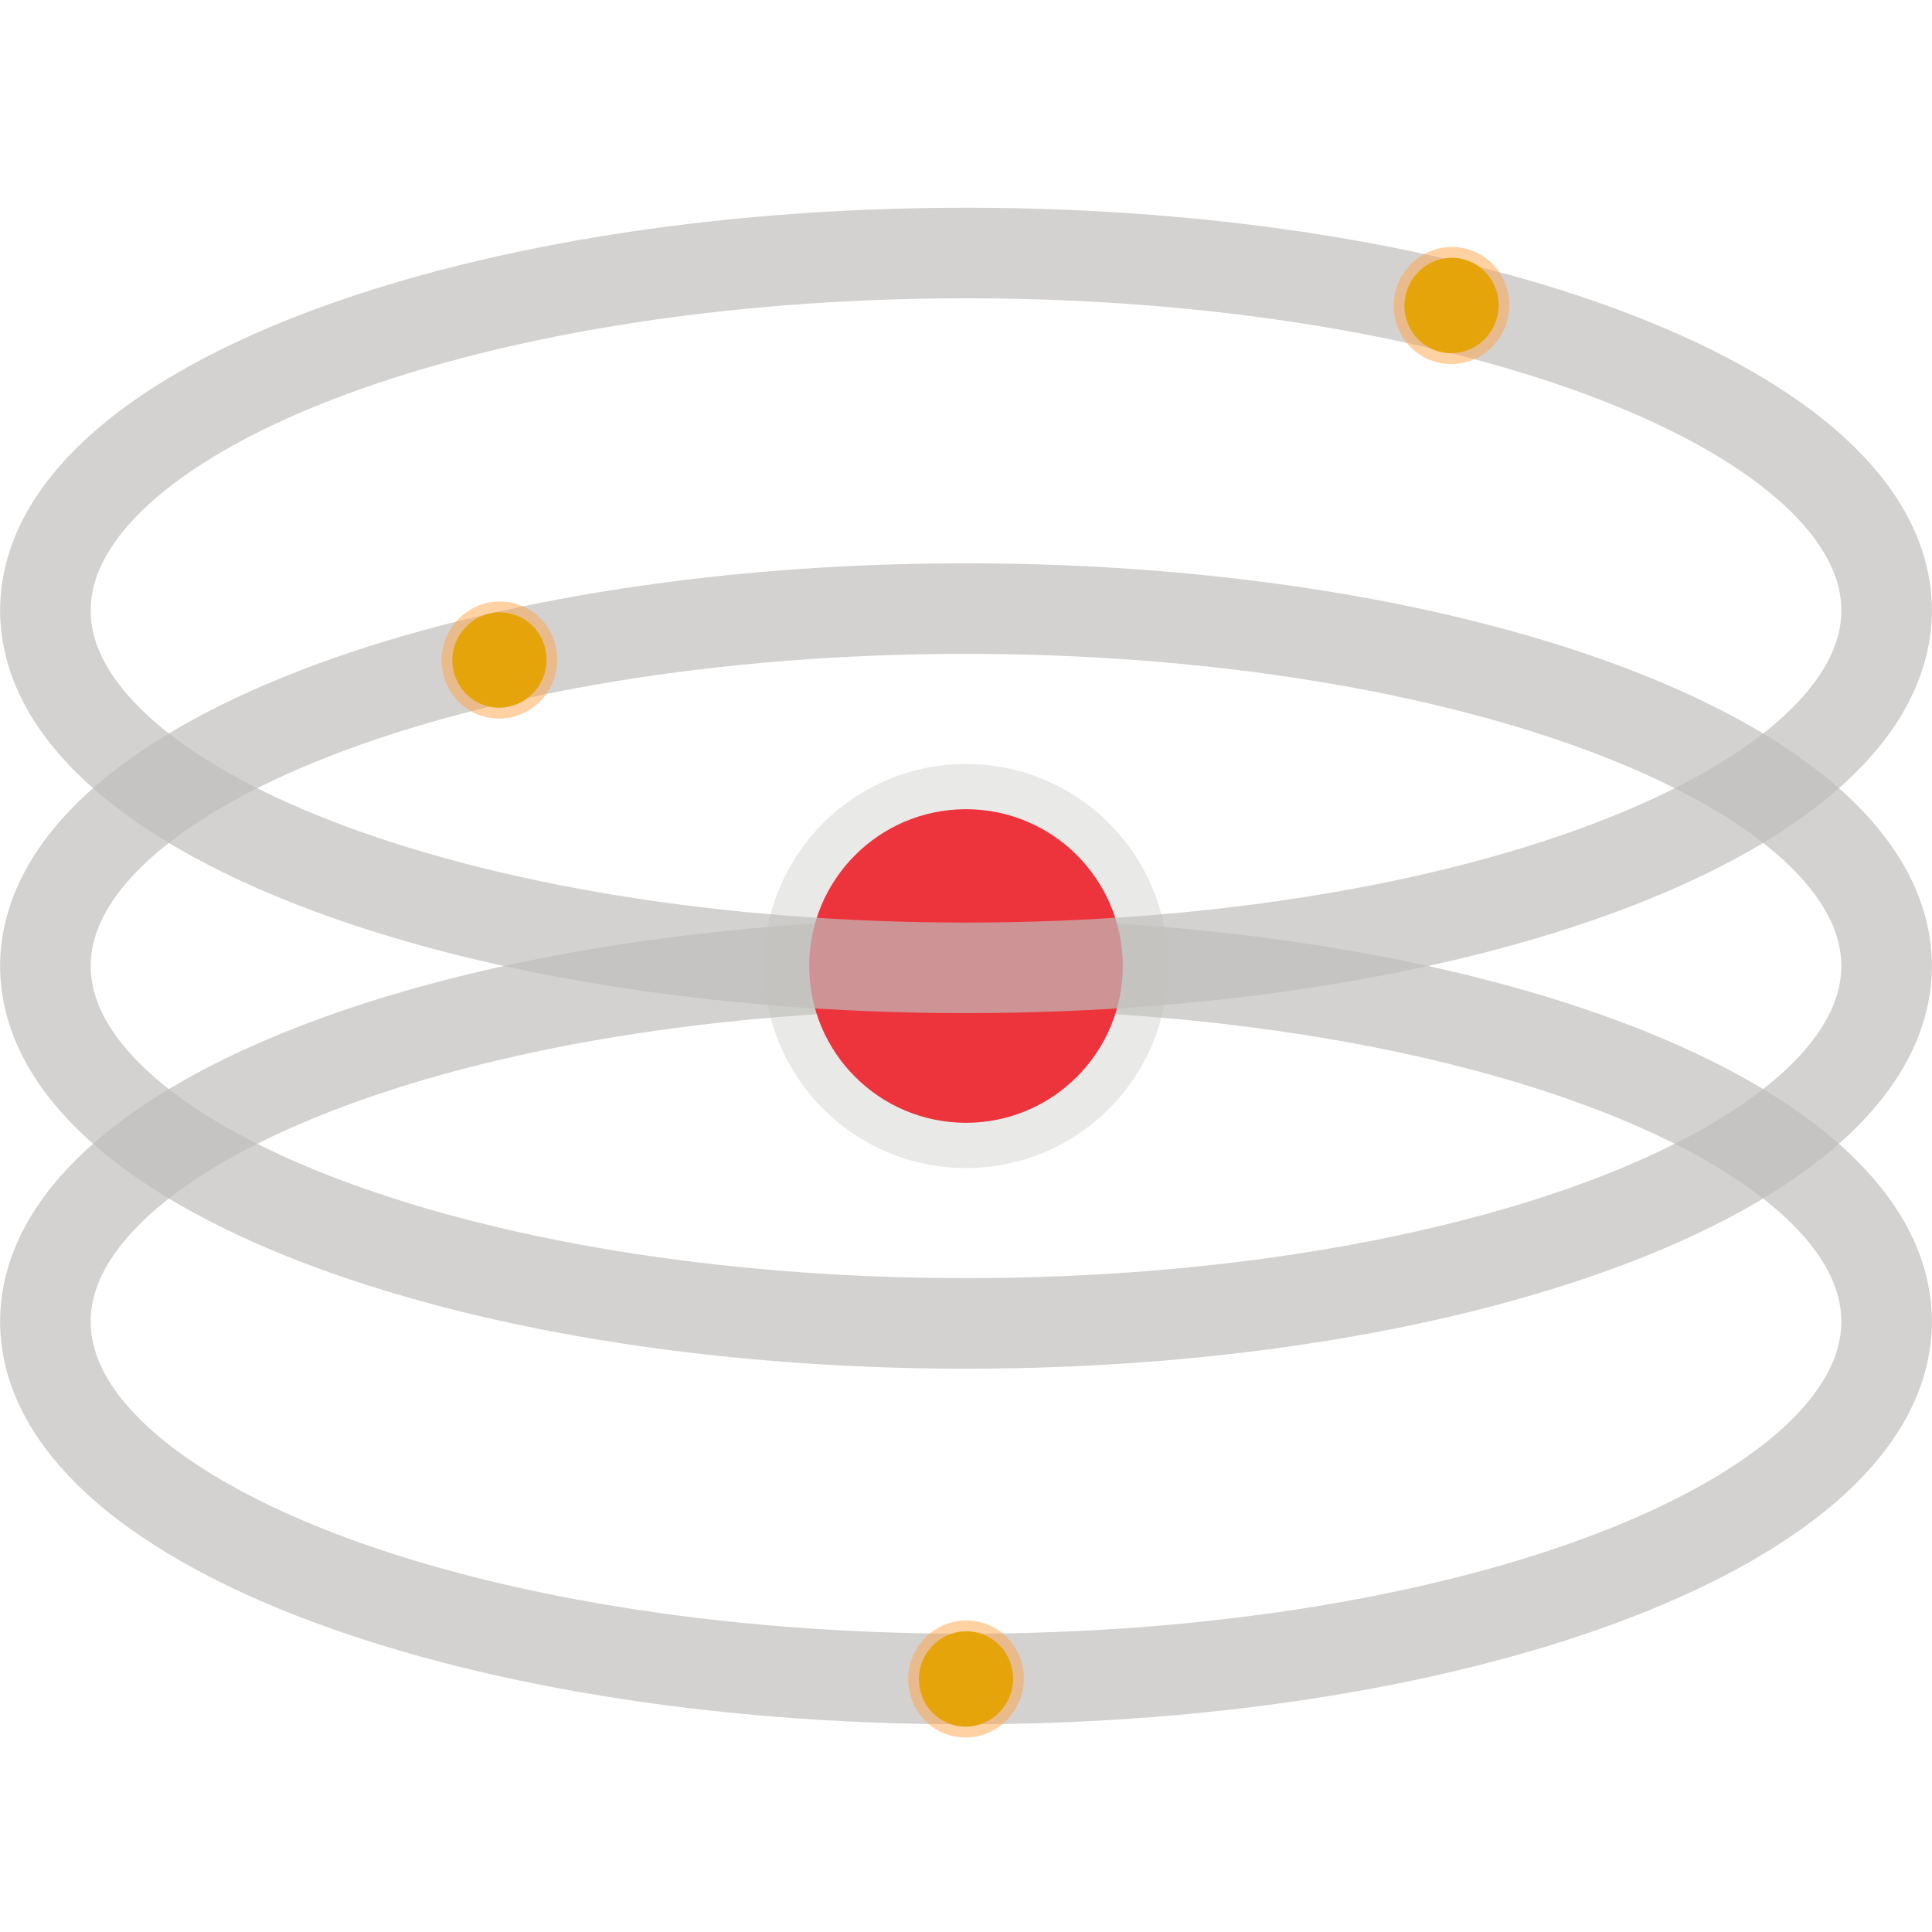
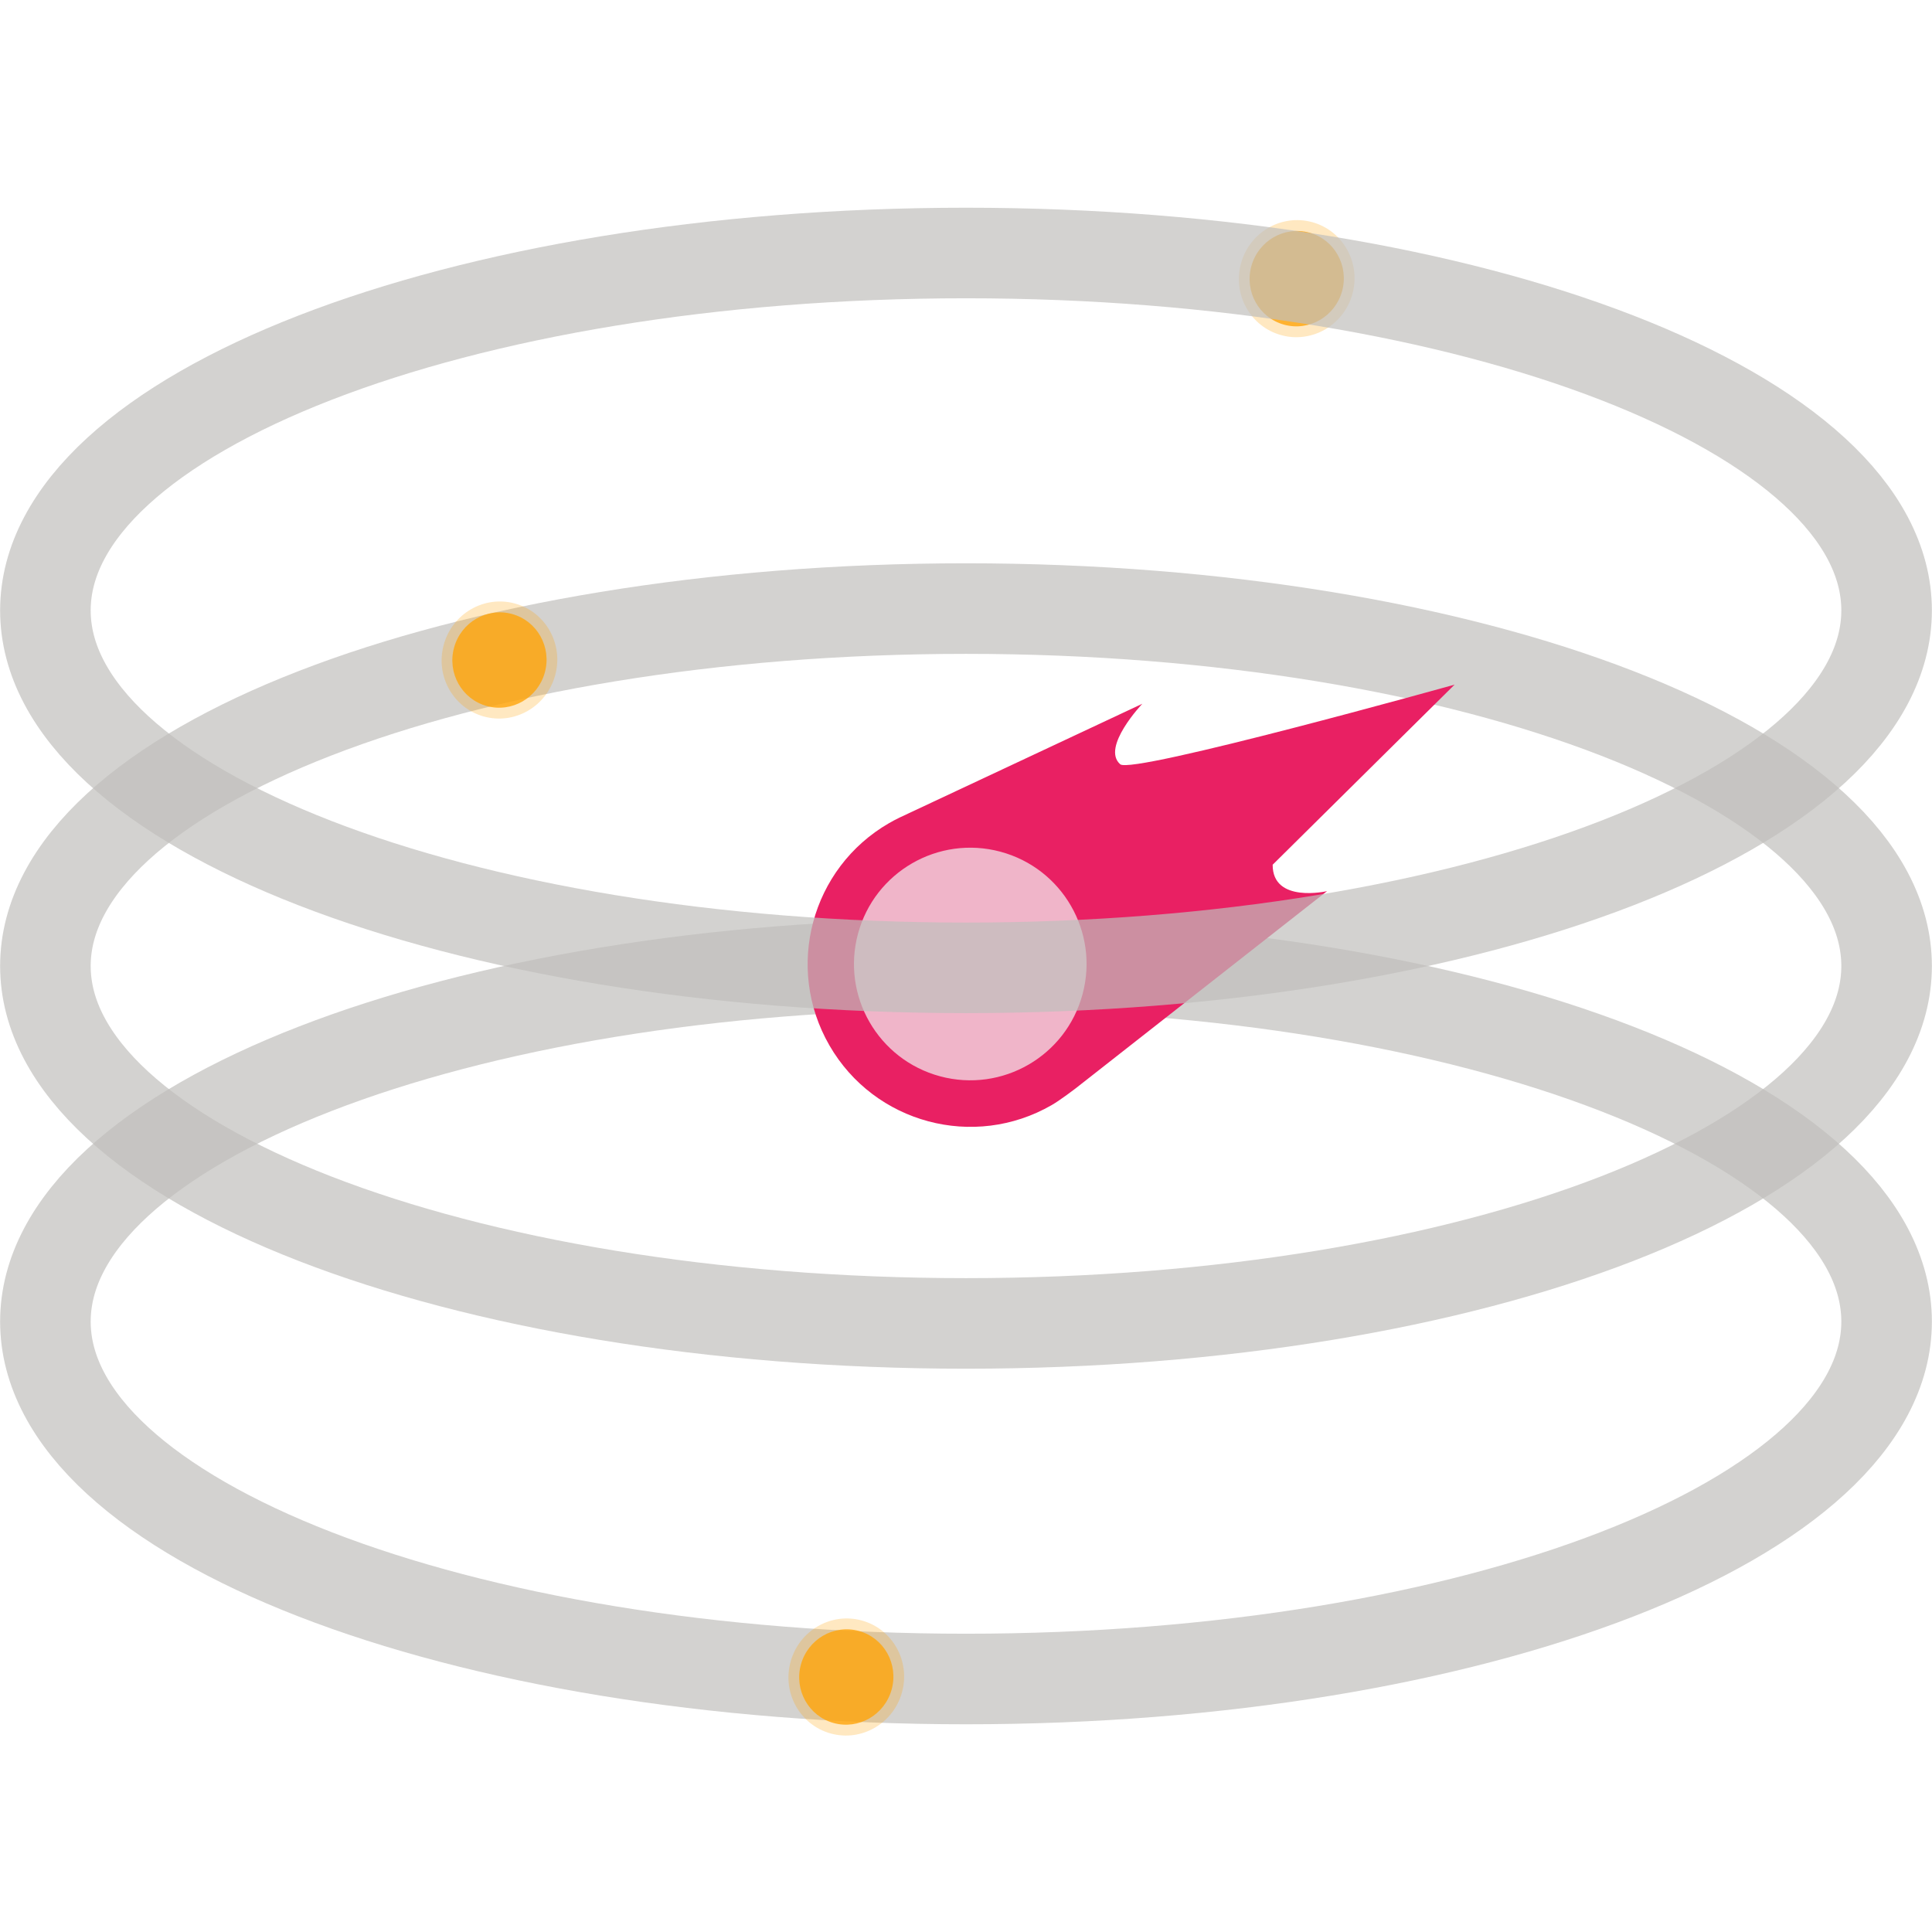
<svg xmlns="http://www.w3.org/2000/svg" width="64" height="64" viewBox="0 0 64 64" fill="none" version="1.1" id="svg2">
  <defs id="defs2" />
  <ellipse style="fill:none;fill-opacity:0.098;stroke:#c0bfbc;stroke-width:3;stroke-dasharray:none;stroke-opacity:0.698" id="ellipse3" cx="32" cy="32" rx="30.496" ry="11.84" />
  <ellipse style="fill:none;fill-opacity:0.098;stroke:#c0bfbc;stroke-width:3;stroke-dasharray:none;stroke-opacity:0.698" id="ellipse2" cx="32" cy="43.779" rx="30.496" ry="11.84" />
-   <circle style="fill:#ed333b;fill-opacity:1;stroke:#c0bfbc;stroke-width:3;stroke-dasharray:none;stroke-opacity:0.346;paint-order:stroke fill markers" id="path13" cx="32" cy="32" r="5.194" />
+   <g id="g5" transform="translate(-10.82384,-3.687066)" style="fill:#ffa50a;fill-opacity:1;opacity:0.85">
+     <ellipse style="fill:#ffa50a;fill-opacity:0.3;stroke:none;stroke-width:3;stroke-linejoin:round;stroke-dasharray:none;stroke-opacity:1;paint-order:stroke markers fill" id="ellipse4" cx="17.382" cy="33.163" rx="1.941" ry="1.914" transform="matrix(-0.2650858,0.9642248,0.9642248,0.2650858,0,0)" />
+     <ellipse style="fill:#ffa50a;fill-opacity:1;stroke:none;stroke-width:3;stroke-linejoin:round;stroke-dasharray:none;stroke-opacity:1;paint-order:stroke markers fill" id="ellipse5" cx="17.382" cy="33.163" rx="1.581" ry="1.559" transform="matrix(-0.2650858,0.9642248,0.9642248,0.2650858,0,0)" />
+   </g>
+   <g id="g10" transform="translate(15.58648,-16.32035)" style="opacity:0.85;fill:#ffa50a;fill-opacity:1">
+     <ellipse style="fill:#ffa50a;fill-opacity:0.3;stroke:none;stroke-width:3;stroke-linejoin:round;stroke-dasharray:none;stroke-opacity:1;paint-order:stroke markers fill" id="ellipse9" cx="17.382" cy="33.163" rx="1.941" ry="1.914" transform="matrix(-0.2650858,0.9642248,0.9642248,0.2650858,0,0)" />
+     <ellipse style="fill:#ffa50a;fill-opacity:1;stroke:none;stroke-width:3;stroke-linejoin:round;stroke-dasharray:none;stroke-opacity:1;paint-order:stroke markers fill" id="ellipse10" cx="17.382" cy="33.163" rx="1.581" ry="1.559" transform="matrix(-0.2650858,0.9642248,0.9642248,0.2650858,0,0)" />
+   </g>
+   <g id="g12" transform="translate(0.6656882,30.00168)" style="opacity:0.85;fill:#ffa50a;fill-opacity:1">
+     <ellipse style="fill:#ffa50a;fill-opacity:0.3;stroke:none;stroke-width:3;stroke-linejoin:round;stroke-dasharray:none;stroke-opacity:1;paint-order:stroke markers fill" id="ellipse11" cx="17.382" cy="33.163" rx="1.941" ry="1.914" transform="matrix(-0.2650858,0.9642248,0.9642248,0.2650858,0,0)" />
+     <ellipse style="fill:#ffa50a;fill-opacity:1;stroke:none;stroke-width:3;stroke-linejoin:round;stroke-dasharray:none;stroke-opacity:1;paint-order:stroke markers fill" id="ellipse12" cx="17.382" cy="33.163" rx="1.581" ry="1.559" transform="matrix(-0.2650858,0.9642248,0.9642248,0.2650858,0,0)" />
+   </g>
+   <g id="g4" transform="matrix(3.361266,0.9006485,-0.9006485,3.361266,-182.2639,-112.4104)">
+     <path style="fill:#e92063;fill-opacity:1;stroke-width:0.01" d="m 74.015,20.358 c 0,0 -2.743,1.622 -2.878,1.556 -0.22,-0.107 0.054,-0.611 0.054,-0.611 -0.65,0.548 -1.301,1.096 -1.951,1.644 -0.029,0.025 -0.057,0.051 -0.084,0.078 -0.605,0.605 -0.605,1.586 0,2.191 0.605,0.605 1.586,0.605 2.191,0 0.066,-0.066 0.176,-0.209 0.176,-0.209 l 1.828,-2.436 c 0,0 -0.471,0.25 -0.565,-0.109 z" id="path1" />
+     <circle style="fill:#f3f3f3;fill-opacity:0.703;stroke-width:0.01" cx="70.25" cy="24.12" r="1.107" id="circle1-3" />
+   </g>
  <ellipse style="fill:none;fill-opacity:0.098;stroke:#c0bfbc;stroke-width:3;stroke-dasharray:none;stroke-opacity:0.698" id="ellipse1" cx="32" cy="20.221" rx="30.496" ry="11.84" />
-   <g id="g1" transform="translate(20.71508,-15.43065)">
-     <ellipse style="fill:#ffa348;fill-opacity:0.502;stroke:none;stroke-width:3;stroke-linejoin:round;stroke-dasharray:none;stroke-opacity:1;paint-order:stroke markers fill" id="ellipse7" cx="17.382" cy="33.163" rx="1.941" ry="1.914" transform="matrix(-0.2650858,0.9642248,0.9642248,0.2650858,0,0)" />
-     <ellipse style="fill:#e5a50a;fill-opacity:1;stroke:none;stroke-width:3;stroke-linejoin:round;stroke-dasharray:none;stroke-opacity:1;paint-order:stroke markers fill" id="ellipse8" cx="17.382" cy="33.163" rx="1.581" ry="1.559" transform="matrix(-0.2650858,0.9642248,0.9642248,0.2650858,0,0)" />
-   </g>
-   <g id="g5" transform="translate(-10.82384,-3.687066)">
-     <ellipse style="fill:#ffa348;fill-opacity:0.502;stroke:none;stroke-width:3;stroke-linejoin:round;stroke-dasharray:none;stroke-opacity:1;paint-order:stroke markers fill" id="ellipse4" cx="17.382" cy="33.163" rx="1.941" ry="1.914" transform="matrix(-0.2650858,0.9642248,0.9642248,0.2650858,0,0)" />
-     <ellipse style="fill:#e5a50a;fill-opacity:1;stroke:none;stroke-width:3;stroke-linejoin:round;stroke-dasharray:none;stroke-opacity:1;paint-order:stroke markers fill" id="ellipse5" cx="17.382" cy="33.163" rx="1.581" ry="1.559" transform="matrix(-0.2650858,0.9642248,0.9642248,0.2650858,0,0)" />
-   </g>
-   <g id="g9" transform="translate(4.631239,30.06696)">
-     <ellipse style="fill:#ffa348;fill-opacity:0.502;stroke:none;stroke-width:3;stroke-linejoin:round;stroke-dasharray:none;stroke-opacity:1;paint-order:stroke markers fill" id="ellipse6" cx="17.382" cy="33.163" rx="1.941" ry="1.914" transform="matrix(-0.2650858,0.9642248,0.9642248,0.2650858,0,0)" />
-     <ellipse style="fill:#e5a50a;fill-opacity:1;stroke:none;stroke-width:3;stroke-linejoin:round;stroke-dasharray:none;stroke-opacity:1;paint-order:stroke markers fill" id="ellipse9" cx="17.382" cy="33.163" rx="1.581" ry="1.559" transform="matrix(-0.2650858,0.9642248,0.9642248,0.2650858,0,0)" />
-   </g>
</svg>
